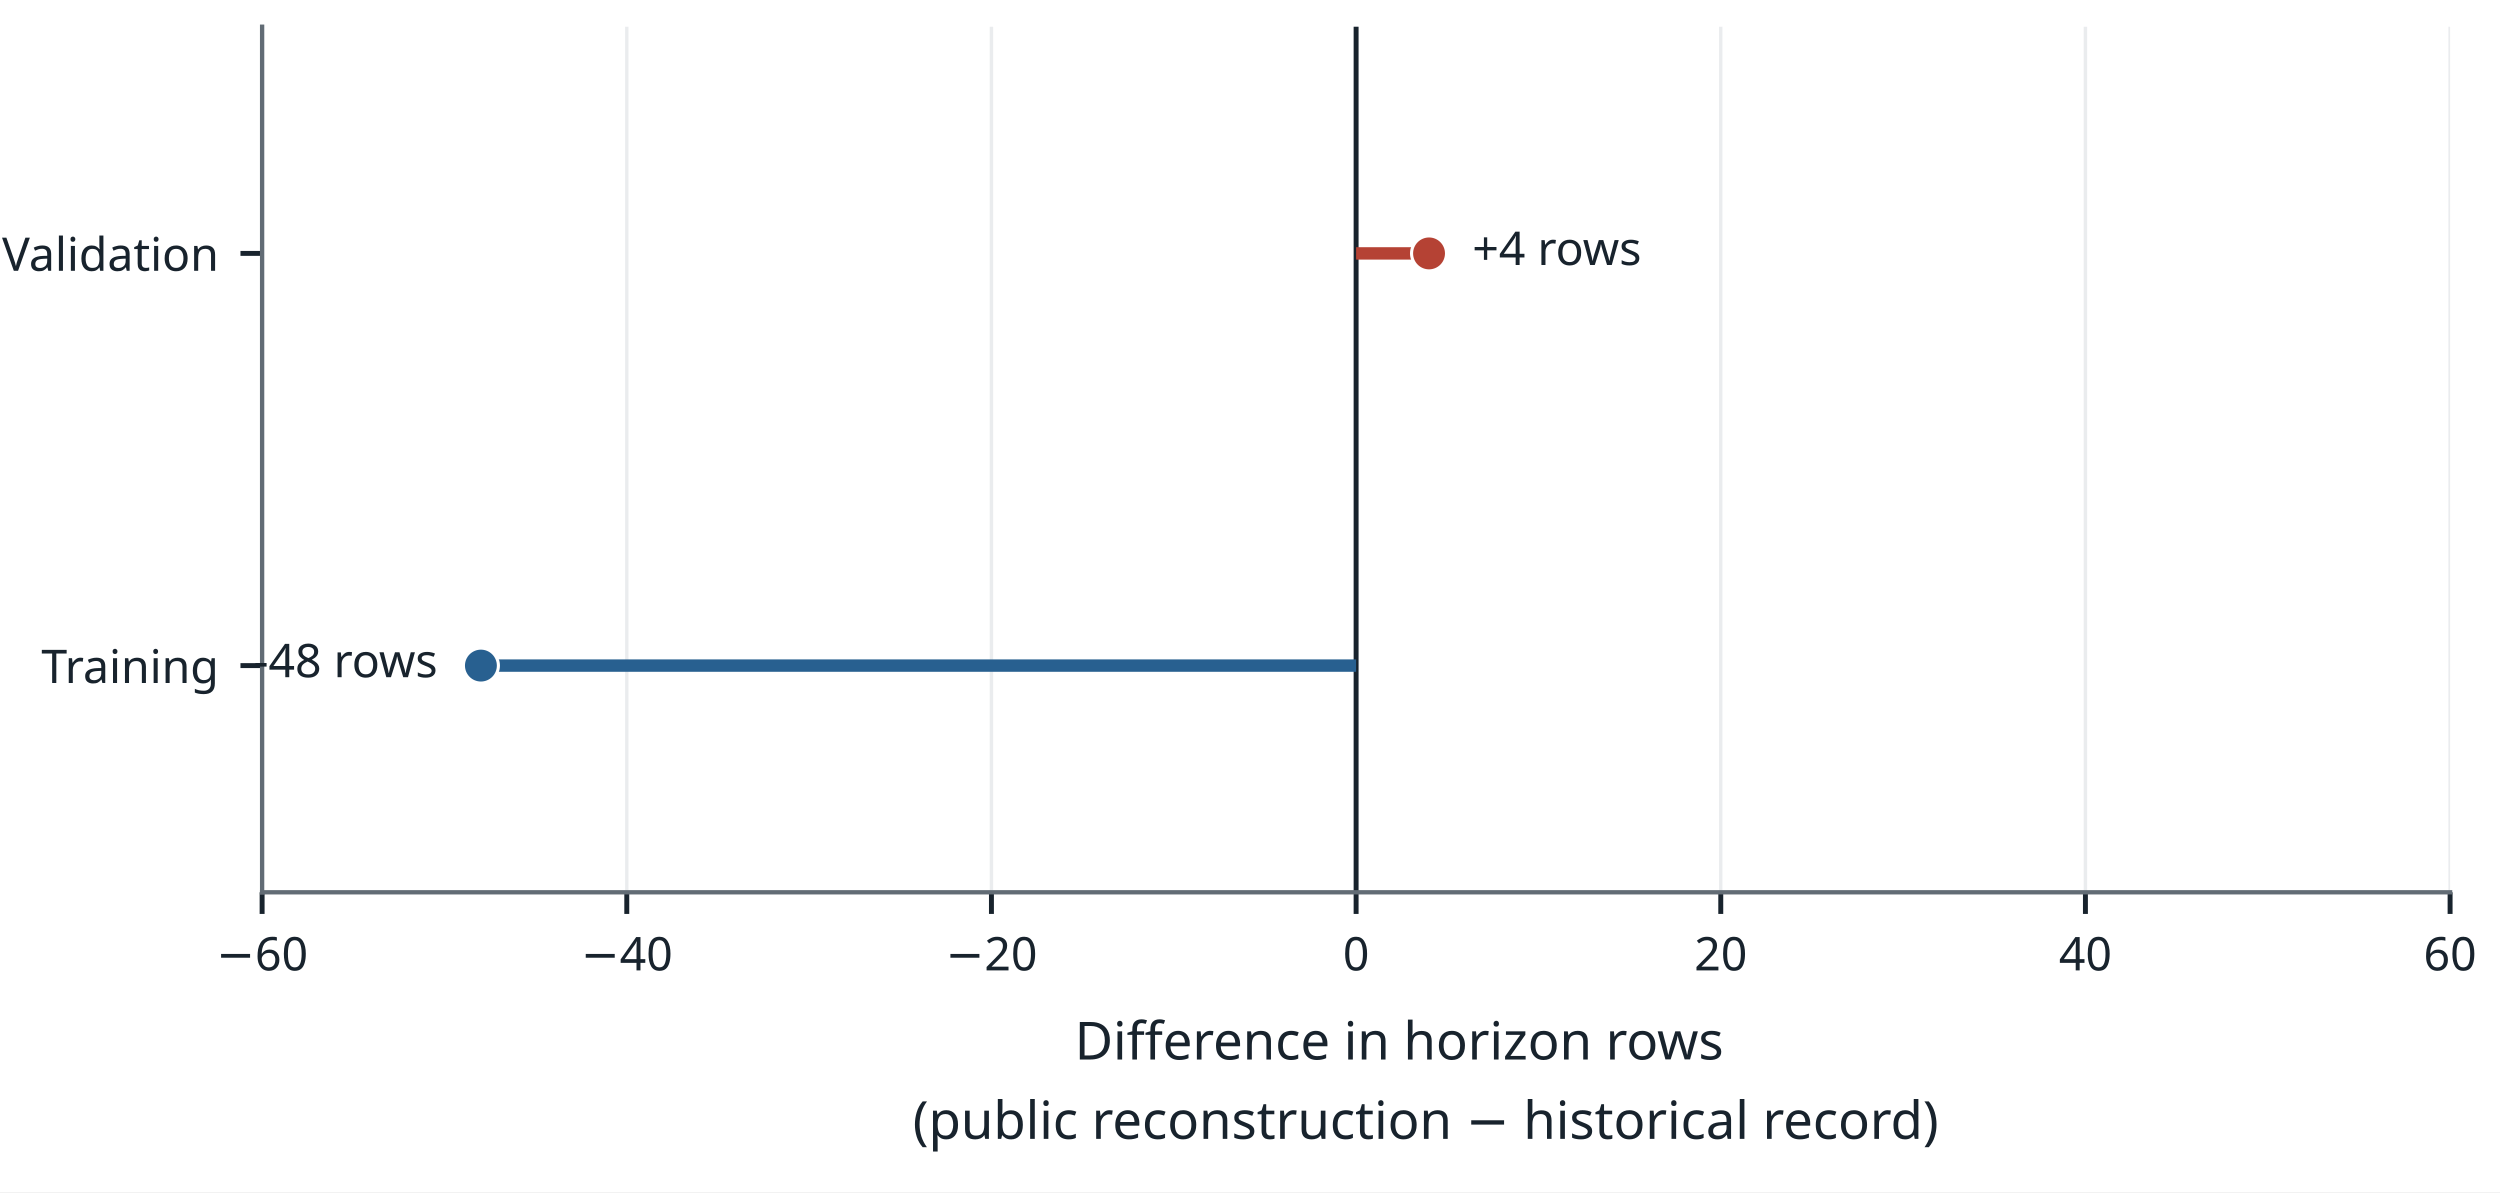
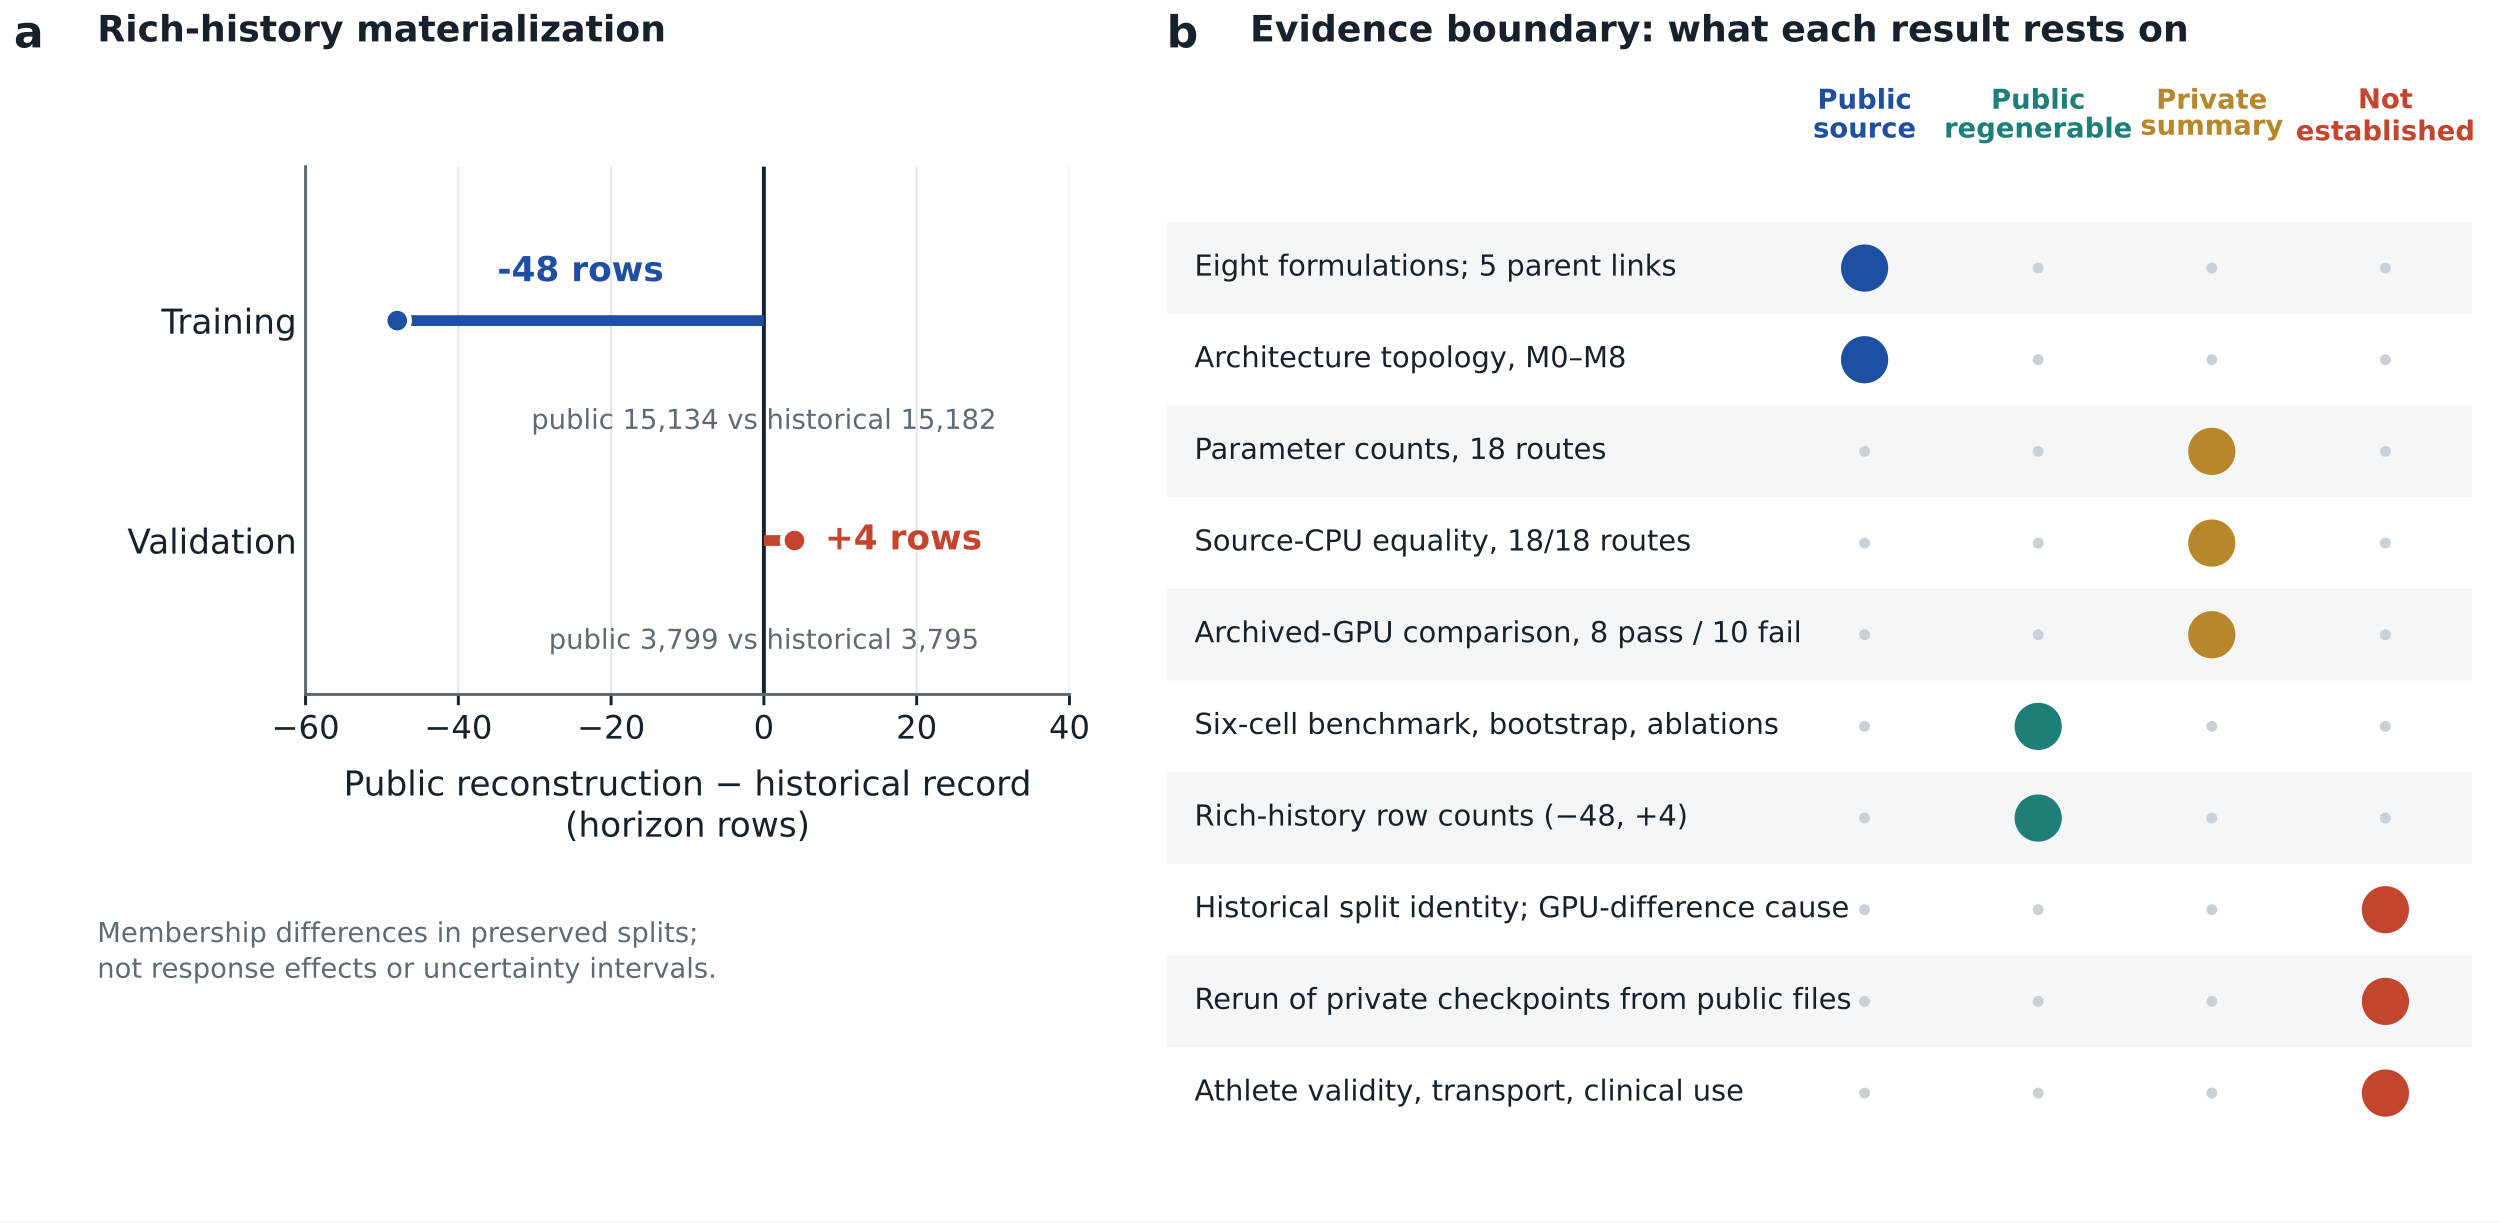
- <svg xmlns="http://www.w3.org/2000/svg" xmlns:xlink="http://www.w3.org/1999/xlink" width="404.263pt" height="192.778pt" viewBox="0 0 404.263 192.778" version="1.1">
+ <svg xmlns="http://www.w3.org/2000/svg" xmlns:xlink="http://www.w3.org/1999/xlink" width="510.236pt" height="249.449pt" viewBox="0 0 510.236 249.449" version="1.1">
  <defs>
    <style type="text/css">*{stroke-linejoin: round; stroke-linecap: butt}</style>
  </defs>
  <g id="figure_1">
    <g id="patch_1">
-       <path d="M 0 192.778 L 404.263 192.778 L 404.263 0 L 0 0 z " style="fill: #ffffff" />
+       <path d="M 0 249.449 L 510.236 249.449 L 510.236 0 L 0 0 z " style="fill: #ffffff" />
    </g>
    <g id="axes_1">
      <g id="patch_2">
-         <path d="M 42.385 144.288 L 396.193 144.288 L 396.193 4.32 L 42.385 4.32 z " style="fill: #ffffff" />
+         <path d="M 238.11 64.063 L 504.567 64.063 L 504.567 45.354 L 238.11 45.354 z " clip-path="url(#p43a88bca27)" style="fill: #f4f6f8" />
+       </g>
+       <g id="patch_3">
+         <path d="M 238.11 101.48 L 504.567 101.48 L 504.567 82.772 L 238.11 82.772 z " clip-path="url(#p43a88bca27)" style="fill: #f4f6f8" />
+       </g>
+       <g id="patch_4">
+         <path d="M 238.11 138.898 L 504.567 138.898 L 504.567 120.189 L 238.11 120.189 z " clip-path="url(#p43a88bca27)" style="fill: #f4f6f8" />
+       </g>
+       <g id="patch_5">
+         <path d="M 238.11 176.315 L 504.567 176.315 L 504.567 157.606 L 238.11 157.606 z " clip-path="url(#p43a88bca27)" style="fill: #f4f6f8" />
+       </g>
+       <g id="patch_6">
+         <path d="M 238.11 213.732 L 504.567 213.732 L 504.567 195.024 L 238.11 195.024 z " clip-path="url(#p43a88bca27)" style="fill: #f4f6f8" />
+       </g>
+       <g id="patch_7">
+         <path d="M 380.551 59.528 C 381.829 59.528 383.055 59.02 383.959 58.116 C 384.862 57.212 385.37 55.987 385.37 54.709 C 385.37 53.431 384.862 52.205 383.959 51.301 C 383.055 50.398 381.829 49.89 380.551 49.89 C 379.273 49.89 378.047 50.398 377.144 51.301 C 376.24 52.205 375.732 53.431 375.732 54.709 C 375.732 55.987 376.24 57.212 377.144 58.116 C 378.047 59.02 379.273 59.528 380.551 59.528 z " clip-path="url(#p43a88bca27)" style="fill: #1f4fa3" />
+       </g>
+       <g id="patch_8">
+         <path d="M 380.551 78.236 C 381.829 78.236 383.055 77.728 383.959 76.825 C 384.862 75.921 385.37 74.695 385.37 73.417 C 385.37 72.139 384.862 70.914 383.959 70.01 C 383.055 69.106 381.829 68.598 380.551 68.598 C 379.273 68.598 378.047 69.106 377.144 70.01 C 376.24 70.914 375.732 72.139 375.732 73.417 C 375.732 74.695 376.24 75.921 377.144 76.825 C 378.047 77.728 379.273 78.236 380.551 78.236 z " clip-path="url(#p43a88bca27)" style="fill: #1f4fa3" />
+       </g>
+       <g id="patch_9">
+         <path d="M 451.417 96.945 C 452.695 96.945 453.921 96.437 454.825 95.533 C 455.728 94.63 456.236 93.404 456.236 92.126 C 456.236 90.848 455.728 89.622 454.825 88.719 C 453.921 87.815 452.695 87.307 451.417 87.307 C 450.139 87.307 448.914 87.815 448.01 88.719 C 447.106 89.622 446.598 90.848 446.598 92.126 C 446.598 93.404 447.106 94.63 448.01 95.533 C 448.914 96.437 450.139 96.945 451.417 96.945 z " clip-path="url(#p43a88bca27)" style="fill: #b8862b" />
+       </g>
+       <g id="patch_10">
+         <path d="M 451.417 115.654 C 452.695 115.654 453.921 115.146 454.825 114.242 C 455.728 113.338 456.236 112.113 456.236 110.835 C 456.236 109.557 455.728 108.331 454.825 107.427 C 453.921 106.523 452.695 106.016 451.417 106.016 C 450.139 106.016 448.914 106.523 448.01 107.427 C 447.106 108.331 446.598 109.557 446.598 110.835 C 446.598 112.113 447.106 113.338 448.01 114.242 C 448.914 115.146 450.139 115.654 451.417 115.654 z " clip-path="url(#p43a88bca27)" style="fill: #b8862b" />
+       </g>
+       <g id="patch_11">
+         <path d="M 451.417 134.362 C 452.695 134.362 453.921 133.854 454.825 132.951 C 455.728 132.047 456.236 130.821 456.236 129.543 C 456.236 128.265 455.728 127.04 454.825 126.136 C 453.921 125.232 452.695 124.724 451.417 124.724 C 450.139 124.724 448.914 125.232 448.01 126.136 C 447.106 127.04 446.598 128.265 446.598 129.543 C 446.598 130.821 447.106 132.047 448.01 132.951 C 448.914 133.854 450.139 134.362 451.417 134.362 z " clip-path="url(#p43a88bca27)" style="fill: #b8862b" />
+       </g>
+       <g id="patch_12">
+         <path d="M 415.984 153.071 C 417.262 153.071 418.488 152.563 419.392 151.659 C 420.295 150.756 420.803 149.53 420.803 148.252 C 420.803 146.974 420.295 145.748 419.392 144.844 C 418.488 143.941 417.262 143.433 415.984 143.433 C 414.706 143.433 413.48 143.941 412.577 144.844 C 411.673 145.748 411.165 146.974 411.165 148.252 C 411.165 149.53 411.673 150.756 412.577 151.659 C 413.48 152.563 414.706 153.071 415.984 153.071 z " clip-path="url(#p43a88bca27)" style="fill: #1d7f78" />
+       </g>
+       <g id="patch_13">
+         <path d="M 415.984 171.78 C 417.262 171.78 418.488 171.272 419.392 170.368 C 420.295 169.464 420.803 168.239 420.803 166.961 C 420.803 165.683 420.295 164.457 419.392 163.553 C 418.488 162.649 417.262 162.142 415.984 162.142 C 414.706 162.142 413.48 162.649 412.577 163.553 C 411.673 164.457 411.165 165.683 411.165 166.961 C 411.165 168.239 411.673 169.464 412.577 170.368 C 413.48 171.272 414.706 171.78 415.984 171.78 z " clip-path="url(#p43a88bca27)" style="fill: #1d7f78" />
+       </g>
+       <g id="patch_14">
+         <path d="M 486.85 190.488 C 488.128 190.488 489.354 189.98 490.258 189.077 C 491.162 188.173 491.669 186.947 491.669 185.669 C 491.669 184.391 491.162 183.165 490.258 182.262 C 489.354 181.358 488.128 180.85 486.85 180.85 C 485.572 180.85 484.347 181.358 483.443 182.262 C 482.539 183.165 482.031 184.391 482.031 185.669 C 482.031 186.947 482.539 188.173 483.443 189.077 C 484.347 189.98 485.572 190.488 486.85 190.488 z " clip-path="url(#p43a88bca27)" style="fill: #c4452e" />
+       </g>
+       <g id="patch_15">
+         <path d="M 486.85 209.197 C 488.128 209.197 489.354 208.689 490.258 207.785 C 491.162 206.882 491.669 205.656 491.669 204.378 C 491.669 203.1 491.162 201.874 490.258 200.97 C 489.354 200.067 488.128 199.559 486.85 199.559 C 485.572 199.559 484.347 200.067 483.443 200.97 C 482.539 201.874 482.031 203.1 482.031 204.378 C 482.031 205.656 482.539 206.882 483.443 207.785 C 484.347 208.689 485.572 209.197 486.85 209.197 z " clip-path="url(#p43a88bca27)" style="fill: #c4452e" />
+       </g>
+       <g id="patch_16">
+         <path d="M 486.85 227.906 C 488.128 227.906 489.354 227.398 490.258 226.494 C 491.162 225.59 491.669 224.365 491.669 223.087 C 491.669 221.809 491.162 220.583 490.258 219.679 C 489.354 218.775 488.128 218.268 486.85 218.268 C 485.572 218.268 484.347 218.775 483.443 219.679 C 482.539 220.583 482.031 221.809 482.031 223.087 C 482.031 224.365 482.539 225.59 483.443 226.494 C 484.347 227.398 485.572 227.906 486.85 227.906 z " clip-path="url(#p43a88bca27)" style="fill: #c4452e" />
+       </g>
+       <g id="line2d_1">
+         <path d="M 415.984 54.709 " clip-path="url(#p43a88bca27)" style="fill: none; stroke: #c9d0d6; stroke-linecap: square" />
+         <defs>
+           <path id="ma80074efd7" d="M 0 0.625 C 0.166 0.625 0.325 0.559 0.442 0.442 C 0.559 0.325 0.625 0.166 0.625 0 C 0.625 -0.166 0.559 -0.325 0.442 -0.442 C 0.325 -0.559 0.166 -0.625 0 -0.625 C -0.166 -0.625 -0.325 -0.559 -0.442 -0.442 C -0.559 -0.325 -0.625 -0.166 -0.625 0 C -0.625 0.166 -0.559 0.325 -0.442 0.442 C -0.325 0.559 -0.166 0.625 0 0.625 z " style="stroke: #c9d0d6" />
+         </defs>
+         <g clip-path="url(#p43a88bca27)">
+           <use xlink:href="#ma80074efd7" x="415.984" y="54.709" style="fill: #c9d0d6; stroke: #c9d0d6" />
+         </g>
+       </g>
+       <g id="line2d_2">
+         <path d="M 451.417 54.709 " clip-path="url(#p43a88bca27)" style="fill: none; stroke: #c9d0d6; stroke-linecap: square" />
+         <g clip-path="url(#p43a88bca27)">
+           <use xlink:href="#ma80074efd7" x="451.417" y="54.709" style="fill: #c9d0d6; stroke: #c9d0d6" />
+         </g>
+       </g>
+       <g id="line2d_3">
+         <path d="M 486.85 54.709 " clip-path="url(#p43a88bca27)" style="fill: none; stroke: #c9d0d6; stroke-linecap: square" />
+         <g clip-path="url(#p43a88bca27)">
+           <use xlink:href="#ma80074efd7" x="486.85" y="54.709" style="fill: #c9d0d6; stroke: #c9d0d6" />
+         </g>
+       </g>
+       <g id="line2d_4">
+         <path d="M 415.984 73.417 " clip-path="url(#p43a88bca27)" style="fill: none; stroke: #c9d0d6; stroke-linecap: square" />
+         <g clip-path="url(#p43a88bca27)">
+           <use xlink:href="#ma80074efd7" x="415.984" y="73.417" style="fill: #c9d0d6; stroke: #c9d0d6" />
+         </g>
+       </g>
+       <g id="line2d_5">
+         <path d="M 451.417 73.417 " clip-path="url(#p43a88bca27)" style="fill: none; stroke: #c9d0d6; stroke-linecap: square" />
+         <g clip-path="url(#p43a88bca27)">
+           <use xlink:href="#ma80074efd7" x="451.417" y="73.417" style="fill: #c9d0d6; stroke: #c9d0d6" />
+         </g>
+       </g>
+       <g id="line2d_6">
+         <path d="M 486.85 73.417 " clip-path="url(#p43a88bca27)" style="fill: none; stroke: #c9d0d6; stroke-linecap: square" />
+         <g clip-path="url(#p43a88bca27)">
+           <use xlink:href="#ma80074efd7" x="486.85" y="73.417" style="fill: #c9d0d6; stroke: #c9d0d6" />
+         </g>
+       </g>
+       <g id="line2d_7">
+         <path d="M 380.551 92.126 " clip-path="url(#p43a88bca27)" style="fill: none; stroke: #c9d0d6; stroke-linecap: square" />
+         <g clip-path="url(#p43a88bca27)">
+           <use xlink:href="#ma80074efd7" x="380.551" y="92.126" style="fill: #c9d0d6; stroke: #c9d0d6" />
+         </g>
+       </g>
+       <g id="line2d_8">
+         <path d="M 415.984 92.126 " clip-path="url(#p43a88bca27)" style="fill: none; stroke: #c9d0d6; stroke-linecap: square" />
+         <g clip-path="url(#p43a88bca27)">
+           <use xlink:href="#ma80074efd7" x="415.984" y="92.126" style="fill: #c9d0d6; stroke: #c9d0d6" />
+         </g>
+       </g>
+       <g id="line2d_9">
+         <path d="M 486.85 92.126 " clip-path="url(#p43a88bca27)" style="fill: none; stroke: #c9d0d6; stroke-linecap: square" />
+         <g clip-path="url(#p43a88bca27)">
+           <use xlink:href="#ma80074efd7" x="486.85" y="92.126" style="fill: #c9d0d6; stroke: #c9d0d6" />
+         </g>
+       </g>
+       <g id="line2d_10">
+         <path d="M 380.551 110.835 " clip-path="url(#p43a88bca27)" style="fill: none; stroke: #c9d0d6; stroke-linecap: square" />
+         <g clip-path="url(#p43a88bca27)">
+           <use xlink:href="#ma80074efd7" x="380.551" y="110.835" style="fill: #c9d0d6; stroke: #c9d0d6" />
+         </g>
+       </g>
+       <g id="line2d_11">
+         <path d="M 415.984 110.835 " clip-path="url(#p43a88bca27)" style="fill: none; stroke: #c9d0d6; stroke-linecap: square" />
+         <g clip-path="url(#p43a88bca27)">
+           <use xlink:href="#ma80074efd7" x="415.984" y="110.835" style="fill: #c9d0d6; stroke: #c9d0d6" />
+         </g>
+       </g>
+       <g id="line2d_12">
+         <path d="M 486.85 110.835 " clip-path="url(#p43a88bca27)" style="fill: none; stroke: #c9d0d6; stroke-linecap: square" />
+         <g clip-path="url(#p43a88bca27)">
+           <use xlink:href="#ma80074efd7" x="486.85" y="110.835" style="fill: #c9d0d6; stroke: #c9d0d6" />
+         </g>
+       </g>
+       <g id="line2d_13">
+         <path d="M 380.551 129.543 " clip-path="url(#p43a88bca27)" style="fill: none; stroke: #c9d0d6; stroke-linecap: square" />
+         <g clip-path="url(#p43a88bca27)">
+           <use xlink:href="#ma80074efd7" x="380.551" y="129.543" style="fill: #c9d0d6; stroke: #c9d0d6" />
+         </g>
+       </g>
+       <g id="line2d_14">
+         <path d="M 415.984 129.543 " clip-path="url(#p43a88bca27)" style="fill: none; stroke: #c9d0d6; stroke-linecap: square" />
+         <g clip-path="url(#p43a88bca27)">
+           <use xlink:href="#ma80074efd7" x="415.984" y="129.543" style="fill: #c9d0d6; stroke: #c9d0d6" />
+         </g>
+       </g>
+       <g id="line2d_15">
+         <path d="M 486.85 129.543 " clip-path="url(#p43a88bca27)" style="fill: none; stroke: #c9d0d6; stroke-linecap: square" />
+         <g clip-path="url(#p43a88bca27)">
+           <use xlink:href="#ma80074efd7" x="486.85" y="129.543" style="fill: #c9d0d6; stroke: #c9d0d6" />
+         </g>
+       </g>
+       <g id="line2d_16">
+         <path d="M 380.551 148.252 " clip-path="url(#p43a88bca27)" style="fill: none; stroke: #c9d0d6; stroke-linecap: square" />
+         <g clip-path="url(#p43a88bca27)">
+           <use xlink:href="#ma80074efd7" x="380.551" y="148.252" style="fill: #c9d0d6; stroke: #c9d0d6" />
+         </g>
+       </g>
+       <g id="line2d_17">
+         <path d="M 451.417 148.252 " clip-path="url(#p43a88bca27)" style="fill: none; stroke: #c9d0d6; stroke-linecap: square" />
+         <g clip-path="url(#p43a88bca27)">
+           <use xlink:href="#ma80074efd7" x="451.417" y="148.252" style="fill: #c9d0d6; stroke: #c9d0d6" />
+         </g>
+       </g>
+       <g id="line2d_18">
+         <path d="M 486.85 148.252 " clip-path="url(#p43a88bca27)" style="fill: none; stroke: #c9d0d6; stroke-linecap: square" />
+         <g clip-path="url(#p43a88bca27)">
+           <use xlink:href="#ma80074efd7" x="486.85" y="148.252" style="fill: #c9d0d6; stroke: #c9d0d6" />
+         </g>
+       </g>
+       <g id="line2d_19">
+         <path d="M 380.551 166.961 " clip-path="url(#p43a88bca27)" style="fill: none; stroke: #c9d0d6; stroke-linecap: square" />
+         <g clip-path="url(#p43a88bca27)">
+           <use xlink:href="#ma80074efd7" x="380.551" y="166.961" style="fill: #c9d0d6; stroke: #c9d0d6" />
+         </g>
+       </g>
+       <g id="line2d_20">
+         <path d="M 451.417 166.961 " clip-path="url(#p43a88bca27)" style="fill: none; stroke: #c9d0d6; stroke-linecap: square" />
+         <g clip-path="url(#p43a88bca27)">
+           <use xlink:href="#ma80074efd7" x="451.417" y="166.961" style="fill: #c9d0d6; stroke: #c9d0d6" />
+         </g>
+       </g>
+       <g id="line2d_21">
+         <path d="M 486.85 166.961 " clip-path="url(#p43a88bca27)" style="fill: none; stroke: #c9d0d6; stroke-linecap: square" />
+         <g clip-path="url(#p43a88bca27)">
+           <use xlink:href="#ma80074efd7" x="486.85" y="166.961" style="fill: #c9d0d6; stroke: #c9d0d6" />
+         </g>
+       </g>
+       <g id="line2d_22">
+         <path d="M 380.551 185.669 " clip-path="url(#p43a88bca27)" style="fill: none; stroke: #c9d0d6; stroke-linecap: square" />
+         <g clip-path="url(#p43a88bca27)">
+           <use xlink:href="#ma80074efd7" x="380.551" y="185.669" style="fill: #c9d0d6; stroke: #c9d0d6" />
+         </g>
+       </g>
+       <g id="line2d_23">
+         <path d="M 415.984 185.669 " clip-path="url(#p43a88bca27)" style="fill: none; stroke: #c9d0d6; stroke-linecap: square" />
+         <g clip-path="url(#p43a88bca27)">
+           <use xlink:href="#ma80074efd7" x="415.984" y="185.669" style="fill: #c9d0d6; stroke: #c9d0d6" />
+         </g>
+       </g>
+       <g id="line2d_24">
+         <path d="M 451.417 185.669 " clip-path="url(#p43a88bca27)" style="fill: none; stroke: #c9d0d6; stroke-linecap: square" />
+         <g clip-path="url(#p43a88bca27)">
+           <use xlink:href="#ma80074efd7" x="451.417" y="185.669" style="fill: #c9d0d6; stroke: #c9d0d6" />
+         </g>
+       </g>
+       <g id="line2d_25">
+         <path d="M 380.551 204.378 " clip-path="url(#p43a88bca27)" style="fill: none; stroke: #c9d0d6; stroke-linecap: square" />
+         <g clip-path="url(#p43a88bca27)">
+           <use xlink:href="#ma80074efd7" x="380.551" y="204.378" style="fill: #c9d0d6; stroke: #c9d0d6" />
+         </g>
+       </g>
+       <g id="line2d_26">
+         <path d="M 415.984 204.378 " clip-path="url(#p43a88bca27)" style="fill: none; stroke: #c9d0d6; stroke-linecap: square" />
+         <g clip-path="url(#p43a88bca27)">
+           <use xlink:href="#ma80074efd7" x="415.984" y="204.378" style="fill: #c9d0d6; stroke: #c9d0d6" />
+         </g>
+       </g>
+       <g id="line2d_27">
+         <path d="M 451.417 204.378 " clip-path="url(#p43a88bca27)" style="fill: none; stroke: #c9d0d6; stroke-linecap: square" />
+         <g clip-path="url(#p43a88bca27)">
+           <use xlink:href="#ma80074efd7" x="451.417" y="204.378" style="fill: #c9d0d6; stroke: #c9d0d6" />
+         </g>
+       </g>
+       <g id="line2d_28">
+         <path d="M 380.551 223.087 " clip-path="url(#p43a88bca27)" style="fill: none; stroke: #c9d0d6; stroke-linecap: square" />
+         <g clip-path="url(#p43a88bca27)">
+           <use xlink:href="#ma80074efd7" x="380.551" y="223.087" style="fill: #c9d0d6; stroke: #c9d0d6" />
+         </g>
+       </g>
+       <g id="line2d_29">
+         <path d="M 415.984 223.087 " clip-path="url(#p43a88bca27)" style="fill: none; stroke: #c9d0d6; stroke-linecap: square" />
+         <g clip-path="url(#p43a88bca27)">
+           <use xlink:href="#ma80074efd7" x="415.984" y="223.087" style="fill: #c9d0d6; stroke: #c9d0d6" />
+         </g>
+       </g>
+       <g id="line2d_30">
+         <path d="M 451.417 223.087 " clip-path="url(#p43a88bca27)" style="fill: none; stroke: #c9d0d6; stroke-linecap: square" />
+         <g clip-path="url(#p43a88bca27)">
+           <use xlink:href="#ma80074efd7" x="451.417" y="223.087" style="fill: #c9d0d6; stroke: #c9d0d6" />
+         </g>
+       </g>
+       <g id="text_1">
+         <text style="font-weight: 700; font-size: 7.4px; font-family: 'DejaVu Sans'; text-anchor: start; fill: #17212b" x="19.843" y="8.457" transform="rotate(-0 19.84252 8.457489)">Rich-history materialization</text>
+       </g>
+       <g id="text_2">
+         <text style="font-size: 5.6px; font-family: 'DejaVu Sans'; fill: #5f6a74" transform="translate(19.84252 192.2719)">Membership differences in preserved splits;</text>
+         <text style="font-size: 5.6px; font-family: 'DejaVu Sans'; fill: #5f6a74" transform="translate(19.84252 199.5519)">not response effects or uncertainty intervals.</text>
+       </g>
+       <g id="text_3">
+         <text style="font-weight: 700; font-size: 7.4px; font-family: 'DejaVu Sans'; text-anchor: start; fill: #17212b" x="255.118" y="8.457" transform="rotate(-0 255.1181 8.457489)">Evidence boundary: what each result rests on</text>
+       </g>
+       <g id="text_4">
+         <text style="font-weight: 700; font-size: 5.6px; font-family: 'DejaVu Sans'; fill: #1f4fa3" transform="translate(370.9218 22.19153)">Public</text>
+         <text style="font-weight: 700; font-size: 5.6px; font-family: 'DejaVu Sans'; fill: #1f4fa3" transform="translate(370.028 28.07197)">source</text>
+       </g>
+       <g id="text_5">
+         <text style="font-weight: 700; font-size: 5.6px; font-family: 'DejaVu Sans'; fill: #1d7f78" transform="translate(406.3549 22.19153)">Public</text>
+         <text style="font-weight: 700; font-size: 5.6px; font-family: 'DejaVu Sans'; fill: #1d7f78" transform="translate(396.7749 28.06715)">regenerable</text>
+       </g>
+       <g id="text_6">
+         <text style="font-weight: 700; font-size: 5.6px; font-family: 'DejaVu Sans'; fill: #b8862b" transform="translate(440.0721 22.19153)">Private</text>
+         <text style="font-weight: 700; font-size: 5.6px; font-family: 'DejaVu Sans'; fill: #b8862b" transform="translate(436.8267 27.50759)">summary</text>
+       </g>
+       <g id="text_7">
+         <text style="font-weight: 700; font-size: 5.6px; font-family: 'DejaVu Sans'; fill: #c4452e" transform="translate(481.2451 22.10534)">Not</text>
+         <text style="font-weight: 700; font-size: 5.6px; font-family: 'DejaVu Sans'; fill: #c4452e" transform="translate(468.5699 28.63153)">established</text>
+       </g>
+       <g id="text_8">
+         <text style="font-size: 5.9px; font-family: 'DejaVu Sans'; text-anchor: start; fill: #17212b" x="243.78" y="56.242" transform="rotate(-0 243.7795 56.24151)">Eight formulations; 5 parent links</text>
+       </g>
+       <g id="text_9">
+         <text style="font-size: 5.9px; font-family: 'DejaVu Sans'; text-anchor: start; fill: #17212b" x="243.78" y="74.95" transform="rotate(-0 243.7795 74.95017)">Architecture topology, M0–M8</text>
+       </g>
+       <g id="text_10">
+         <text style="font-size: 5.9px; font-family: 'DejaVu Sans'; text-anchor: start; fill: #17212b" x="243.78" y="93.659" transform="rotate(-0 243.7795 93.6586)">Parameter counts, 18 routes</text>
+       </g>
+       <g id="text_11">
+         <text style="font-size: 5.9px; font-family: 'DejaVu Sans'; text-anchor: start; fill: #17212b" x="243.78" y="112.367" transform="rotate(-0 243.7795 112.3675)">Source-CPU equality, 18/18 routes</text>
+       </g>
+       <g id="text_12">
+         <text style="font-size: 5.9px; font-family: 'DejaVu Sans'; text-anchor: start; fill: #17212b" x="243.78" y="131.076" transform="rotate(-0 243.7795 131.0762)">Archived-GPU comparison, 8 pass / 10 fail</text>
+       </g>
+       <g id="text_13">
+         <text style="font-size: 5.9px; font-family: 'DejaVu Sans'; text-anchor: start; fill: #17212b" x="243.78" y="149.785" transform="rotate(-0 243.7795 149.7848)">Six-cell benchmark, bootstrap, ablations</text>
+       </g>
+       <g id="text_14">
+         <text style="font-size: 5.9px; font-family: 'DejaVu Sans'; text-anchor: start; fill: #17212b" x="243.78" y="168.493" transform="rotate(-0 243.7795 168.4935)">Rich-history row counts (−48, +4)</text>
+       </g>
+       <g id="text_15">
+         <text style="font-size: 5.9px; font-family: 'DejaVu Sans'; text-anchor: start; fill: #17212b" x="243.78" y="187.202" transform="rotate(-0 243.7795 187.2021)">Historical split identity; GPU-difference cause</text>
+       </g>
+       <g id="text_16">
+         <text style="font-size: 5.9px; font-family: 'DejaVu Sans'; text-anchor: start; fill: #17212b" x="243.78" y="205.911" transform="rotate(-0 243.7795 205.9108)">Rerun of private checkpoints from public files</text>
+       </g>
+       <g id="text_17">
+         <text style="font-size: 5.9px; font-family: 'DejaVu Sans'; text-anchor: start; fill: #17212b" x="243.78" y="224.619" transform="rotate(-0 243.7795 224.6195)">Athlete validity, transport, clinical use</text>
+       </g>
+     </g>
+     <g id="axes_2">
+       <g id="patch_17">
+         <path d="M 62.362 141.732 L 218.268 141.732 L 218.268 34.016 L 62.362 34.016 z " style="fill: #ffffff" />
      </g>
      <g id="matplotlib.axis_1">
        <g id="xtick_1">
-           <g id="line2d_1">
-             <path d="M 42.385 144.288 L 42.385 4.32 " clip-path="url(#pd87bf12c59)" style="fill: none; stroke: #aab2b9; stroke-opacity: 0.24; stroke-width: 0.55; stroke-linecap: square" />
-           </g>
-           <g id="line2d_2">
+           <g id="line2d_31">
+             <path d="M 62.362 141.732 L 62.362 34.016 " clip-path="url(#p9facb67387)" style="fill: none; stroke: #e6eaed; stroke-width: 0.5; stroke-linecap: square" />
+           </g>
+           <g id="line2d_32">
            <defs>
-               <path id="mf14a605df1" d="M 0 0 L 0 3.5 " style="stroke: #18232d; stroke-width: 0.8" />
+               <path id="m0eb3d0f624" d="M 0 0 L 0 2.2 " style="stroke: #17212b; stroke-width: 0.6" />
            </defs>
            <g>
-               <use xlink:href="#mf14a605df1" x="42.385" y="144.288" style="fill: #18232d; stroke: #18232d; stroke-width: 0.8" />
-             </g>
-           </g>
-           <g id="text_1">
-             <text style="font-size: 7.5px; font-family: 'STIXGeneral'; text-anchor: middle; fill: #18232d" x="42.385" y="156.913" transform="rotate(-0 42.38523 156.913)">−60</text>
+               <use xlink:href="#m0eb3d0f624" x="62.362" y="141.732" style="fill: #17212b; stroke: #17212b; stroke-width: 0.6" />
+             </g>
+           </g>
+           <g id="text_18">
+             <text style="font-size: 6.6px; font-family: 'DejaVu Sans'; text-anchor: middle; fill: #17212b" x="62.362" y="150.747" transform="rotate(-0 62.36221 150.7467)">−60</text>
          </g>
        </g>
        <g id="xtick_2">
-           <g id="line2d_3">
-             <path d="M 101.353 144.288 L 101.353 4.32 " clip-path="url(#pd87bf12c59)" style="fill: none; stroke: #aab2b9; stroke-opacity: 0.24; stroke-width: 0.55; stroke-linecap: square" />
-           </g>
-           <g id="line2d_4">
-             <g>
-               <use xlink:href="#mf14a605df1" x="101.353" y="144.288" style="fill: #18232d; stroke: #18232d; stroke-width: 0.8" />
-             </g>
-           </g>
-           <g id="text_2">
-             <text style="font-size: 7.5px; font-family: 'STIXGeneral'; text-anchor: middle; fill: #18232d" x="101.353" y="156.913" transform="rotate(-0 101.3532 156.913)">−40</text>
+           <g id="line2d_33">
+             <path d="M 93.543 141.732 L 93.543 34.016 " clip-path="url(#p9facb67387)" style="fill: none; stroke: #e6eaed; stroke-width: 0.5; stroke-linecap: square" />
+           </g>
+           <g id="line2d_34">
+             <g>
+               <use xlink:href="#m0eb3d0f624" x="93.543" y="141.732" style="fill: #17212b; stroke: #17212b; stroke-width: 0.6" />
+             </g>
+           </g>
+           <g id="text_19">
+             <text style="font-size: 6.6px; font-family: 'DejaVu Sans'; text-anchor: middle; fill: #17212b" x="93.543" y="150.747" transform="rotate(-0 93.54331 150.7467)">−40</text>
          </g>
        </g>
        <g id="xtick_3">
-           <g id="line2d_5">
-             <path d="M 160.321 144.288 L 160.321 4.32 " clip-path="url(#pd87bf12c59)" style="fill: none; stroke: #aab2b9; stroke-opacity: 0.24; stroke-width: 0.55; stroke-linecap: square" />
-           </g>
-           <g id="line2d_6">
-             <g>
-               <use xlink:href="#mf14a605df1" x="160.321" y="144.288" style="fill: #18232d; stroke: #18232d; stroke-width: 0.8" />
-             </g>
-           </g>
-           <g id="text_3">
-             <text style="font-size: 7.5px; font-family: 'STIXGeneral'; text-anchor: middle; fill: #18232d" x="160.321" y="156.913" transform="rotate(-0 160.3212 156.913)">−20</text>
+           <g id="line2d_35">
+             <path d="M 124.724 141.732 L 124.724 34.016 " clip-path="url(#p9facb67387)" style="fill: none; stroke: #e6eaed; stroke-width: 0.5; stroke-linecap: square" />
+           </g>
+           <g id="line2d_36">
+             <g>
+               <use xlink:href="#m0eb3d0f624" x="124.724" y="141.732" style="fill: #17212b; stroke: #17212b; stroke-width: 0.6" />
+             </g>
+           </g>
+           <g id="text_20">
+             <text style="font-size: 6.6px; font-family: 'DejaVu Sans'; text-anchor: middle; fill: #17212b" x="124.724" y="150.747" transform="rotate(-0 124.7244 150.7467)">−20</text>
          </g>
        </g>
        <g id="xtick_4">
-           <g id="line2d_7">
-             <path d="M 219.289 144.288 L 219.289 4.32 " clip-path="url(#pd87bf12c59)" style="fill: none; stroke: #aab2b9; stroke-opacity: 0.24; stroke-width: 0.55; stroke-linecap: square" />
-           </g>
-           <g id="line2d_8">
-             <g>
-               <use xlink:href="#mf14a605df1" x="219.289" y="144.288" style="fill: #18232d; stroke: #18232d; stroke-width: 0.8" />
-             </g>
-           </g>
-           <g id="text_4">
-             <text style="font-size: 7.5px; font-family: 'STIXGeneral'; text-anchor: middle; fill: #18232d" x="219.289" y="156.913" transform="rotate(-0 219.2892 156.913)">0</text>
+           <g id="line2d_37">
+             <path d="M 155.906 141.732 L 155.906 34.016 " clip-path="url(#p9facb67387)" style="fill: none; stroke: #e6eaed; stroke-width: 0.5; stroke-linecap: square" />
+           </g>
+           <g id="line2d_38">
+             <g>
+               <use xlink:href="#m0eb3d0f624" x="155.906" y="141.732" style="fill: #17212b; stroke: #17212b; stroke-width: 0.6" />
+             </g>
+           </g>
+           <g id="text_21">
+             <text style="font-size: 6.6px; font-family: 'DejaVu Sans'; text-anchor: middle; fill: #17212b" x="155.906" y="150.747" transform="rotate(-0 155.9055 150.7467)">0</text>
          </g>
        </g>
        <g id="xtick_5">
-           <g id="line2d_9">
-             <path d="M 278.257 144.288 L 278.257 4.32 " clip-path="url(#pd87bf12c59)" style="fill: none; stroke: #aab2b9; stroke-opacity: 0.24; stroke-width: 0.55; stroke-linecap: square" />
-           </g>
-           <g id="line2d_10">
-             <g>
-               <use xlink:href="#mf14a605df1" x="278.257" y="144.288" style="fill: #18232d; stroke: #18232d; stroke-width: 0.8" />
-             </g>
-           </g>
-           <g id="text_5">
-             <text style="font-size: 7.5px; font-family: 'STIXGeneral'; text-anchor: middle; fill: #18232d" x="278.257" y="156.913" transform="rotate(-0 278.2572 156.913)">20</text>
+           <g id="line2d_39">
+             <path d="M 187.087 141.732 L 187.087 34.016 " clip-path="url(#p9facb67387)" style="fill: none; stroke: #e6eaed; stroke-width: 0.5; stroke-linecap: square" />
+           </g>
+           <g id="line2d_40">
+             <g>
+               <use xlink:href="#m0eb3d0f624" x="187.087" y="141.732" style="fill: #17212b; stroke: #17212b; stroke-width: 0.6" />
+             </g>
+           </g>
+           <g id="text_22">
+             <text style="font-size: 6.6px; font-family: 'DejaVu Sans'; text-anchor: middle; fill: #17212b" x="187.087" y="150.747" transform="rotate(-0 187.0866 150.7467)">20</text>
          </g>
        </g>
        <g id="xtick_6">
-           <g id="line2d_11">
-             <path d="M 337.225 144.288 L 337.225 4.32 " clip-path="url(#pd87bf12c59)" style="fill: none; stroke: #aab2b9; stroke-opacity: 0.24; stroke-width: 0.55; stroke-linecap: square" />
-           </g>
-           <g id="line2d_12">
-             <g>
-               <use xlink:href="#mf14a605df1" x="337.225" y="144.288" style="fill: #18232d; stroke: #18232d; stroke-width: 0.8" />
-             </g>
-           </g>
-           <g id="text_6">
-             <text style="font-size: 7.5px; font-family: 'STIXGeneral'; text-anchor: middle; fill: #18232d" x="337.225" y="156.913" transform="rotate(-0 337.2252 156.913)">40</text>
-           </g>
-         </g>
-         <g id="xtick_7">
-           <g id="line2d_13">
-             <path d="M 396.193 144.288 L 396.193 4.32 " clip-path="url(#pd87bf12c59)" style="fill: none; stroke: #aab2b9; stroke-opacity: 0.24; stroke-width: 0.55; stroke-linecap: square" />
-           </g>
-           <g id="line2d_14">
-             <g>
-               <use xlink:href="#mf14a605df1" x="396.193" y="144.288" style="fill: #18232d; stroke: #18232d; stroke-width: 0.8" />
-             </g>
-           </g>
-           <g id="text_7">
-             <text style="font-size: 7.5px; font-family: 'STIXGeneral'; text-anchor: middle; fill: #18232d" x="396.193" y="156.913" transform="rotate(-0 396.1932 156.913)">60</text>
-           </g>
-         </g>
-         <g id="text_8">
-           <text style="font-size: 8.5px; font-family: 'STIXGeneral'; fill: #18232d" transform="translate(173.783 171.3305)">Difference in horizon rows</text>
-           <text style="font-size: 8.5px; font-family: 'STIXGeneral'; fill: #18232d" transform="translate(147.6037 184.1655)">(public reconstruction − historical record)</text>
+           <g id="line2d_41">
+             <path d="M 218.268 141.732 L 218.268 34.016 " clip-path="url(#p9facb67387)" style="fill: none; stroke: #e6eaed; stroke-width: 0.5; stroke-linecap: square" />
+           </g>
+           <g id="line2d_42">
+             <g>
+               <use xlink:href="#m0eb3d0f624" x="218.268" y="141.732" style="fill: #17212b; stroke: #17212b; stroke-width: 0.6" />
+             </g>
+           </g>
+           <g id="text_23">
+             <text style="font-size: 6.6px; font-family: 'DejaVu Sans'; text-anchor: middle; fill: #17212b" x="218.268" y="150.747" transform="rotate(-0 218.2677 150.7467)">40</text>
+           </g>
+         </g>
+         <g id="text_24">
+           <text style="font-size: 7px; font-family: 'DejaVu Sans'; fill: #17212b" transform="translate(70.13285 162.3519)">Public reconstruction − historical record</text>
+           <text style="font-size: 7px; font-family: 'DejaVu Sans'; fill: #17212b" transform="translate(115.3151 170.7538)">(horizon rows)</text>
        </g>
      </g>
      <g id="matplotlib.axis_2">
        <g id="ytick_1">
-           <g id="line2d_15">
-             <defs>
-               <path id="m9be5d3bac5" d="M 0 0 L -3.5 0 " style="stroke: #18232d; stroke-width: 0.8" />
-             </defs>
-             <g>
-               <use xlink:href="#m9be5d3bac5" x="42.385" y="107.63" style="fill: #18232d; stroke: #18232d; stroke-width: 0.8" />
-             </g>
-           </g>
-           <g id="text_9">
-             <text style="font-size: 7.5px; font-family: 'STIXGeneral'; text-anchor: end; fill: #18232d" x="35.385" y="110.442" transform="rotate(-0 35.38523 110.4422)">Training</text>
+           <g id="line2d_43" />
+           <g id="text_25">
+             <text style="font-size: 7px; font-family: 'DejaVu Sans'; text-anchor: end; fill: #17212b" x="60.562" y="68.093" transform="rotate(-0 60.5622 68.09252)">Training</text>
          </g>
        </g>
        <g id="ytick_2">
-           <g id="line2d_16">
-             <g>
-               <use xlink:href="#m9be5d3bac5" x="42.385" y="40.978" style="fill: #18232d; stroke: #18232d; stroke-width: 0.8" />
-             </g>
-           </g>
-           <g id="text_10">
-             <text style="font-size: 7.5px; font-family: 'STIXGeneral'; text-anchor: end; fill: #18232d" x="35.385" y="43.791" transform="rotate(-0 35.38523 43.79079)">Validation</text>
-           </g>
-         </g>
-       </g>
-       <g id="line2d_17">
-         <path d="M 219.289 144.288 L 219.289 4.32 " clip-path="url(#pd87bf12c59)" style="fill: none; stroke: #18232d; stroke-width: 0.8; stroke-linecap: square" />
+           <g id="line2d_44" />
+           <g id="text_26">
+             <text style="font-size: 7px; font-family: 'DejaVu Sans'; text-anchor: end; fill: #17212b" x="60.562" y="112.974" transform="rotate(-0 60.5622 112.9744)">Validation</text>
+           </g>
+         </g>
+       </g>
+       <g id="line2d_45">
+         <path d="M 155.906 141.732 L 155.906 34.016 " clip-path="url(#p9facb67387)" style="fill: none; stroke: #17212b; stroke-width: 0.8; stroke-linecap: square" />
      </g>
      <g id="LineCollection_1">
-         <path d="M 219.289 107.63 L 77.766 107.63 " clip-path="url(#pd87bf12c59)" style="fill: none; stroke: #286090; stroke-width: 2" />
+         <path d="M 155.906 65.433 L 81.071 65.433 " clip-path="url(#p9facb67387)" style="fill: none; stroke: #1f4fa3; stroke-width: 2.2" />
+       </g>
+       <g id="line2d_46">
+         <path d="M 81.071 65.433 " clip-path="url(#p9facb67387)" style="fill: none; stroke: #1f4fa3; stroke-linecap: square" />
+         <defs>
+           <path id="m90c82ab14a" d="M 0 2.5 C 0.663 2.5 1.299 2.237 1.768 1.768 C 2.237 1.299 2.5 0.663 2.5 0 C 2.5 -0.663 2.237 -1.299 1.768 -1.768 C 1.299 -2.237 0.663 -2.5 0 -2.5 C -0.663 -2.5 -1.299 -2.237 -1.768 -1.768 C -2.237 -1.299 -2.5 -0.663 -2.5 0 C -2.5 0.663 -2.237 1.299 -1.768 1.768 C -1.299 2.237 -0.663 2.5 0 2.5 z " style="stroke: #ffffff" />
+         </defs>
+         <g clip-path="url(#p9facb67387)">
+           <use xlink:href="#m90c82ab14a" x="81.071" y="65.433" style="fill: #1f4fa3; stroke: #ffffff" />
+         </g>
      </g>
      <g id="LineCollection_2">
-         <path d="M 219.289 40.978 L 231.083 40.978 " clip-path="url(#pd87bf12c59)" style="fill: none; stroke: #b54234; stroke-width: 2" />
-       </g>
-       <g id="patch_3">
-         <path d="M 42.385 144.288 L 42.385 4.32 " style="fill: none; stroke: #626c75; stroke-width: 0.7; stroke-linejoin: miter; stroke-linecap: square" />
-       </g>
-       <g id="patch_4">
-         <path d="M 42.385 144.288 L 396.193 144.288 " style="fill: none; stroke: #626c75; stroke-width: 0.7; stroke-linejoin: miter; stroke-linecap: square" />
-       </g>
-       <g id="PathCollection_1">
+         <path d="M 155.906 110.315 L 162.142 110.315 " clip-path="url(#p9facb67387)" style="fill: none; stroke: #c4452e; stroke-width: 2.2" />
+       </g>
+       <g id="line2d_47">
+         <path d="M 162.142 110.315 " clip-path="url(#p9facb67387)" style="fill: none; stroke: #c4452e; stroke-linecap: square" />
        <defs>
-           <path id="m5e1af11e27" d="M 0 2.828 C 0.75 2.828 1.47 2.53 2 2 C 2.53 1.47 2.828 0.75 2.828 0 C 2.828 -0.75 2.53 -1.47 2 -2 C 1.47 -2.53 0.75 -2.828 0 -2.828 C -0.75 -2.828 -1.47 -2.53 -2 -2 C -2.53 -1.47 -2.828 -0.75 -2.828 0 C -2.828 0.75 -2.53 1.47 -2 2 C -1.47 2.53 -0.75 2.828 0 2.828 z " style="stroke: #ffffff; stroke-width: 0.5" />
+           <path id="m6237133e66" d="M 0 2.5 C 0.663 2.5 1.299 2.237 1.768 1.768 C 2.237 1.299 2.5 0.663 2.5 0 C 2.5 -0.663 2.237 -1.299 1.768 -1.768 C 1.299 -2.237 0.663 -2.5 0 -2.5 C -0.663 -2.5 -1.299 -2.237 -1.768 -1.768 C -2.237 -1.299 -2.5 -0.663 -2.5 0 C -2.5 0.663 -2.237 1.299 -1.768 1.768 C -1.299 2.237 -0.663 2.5 0 2.5 z " style="stroke: #ffffff" />
        </defs>
-         <g clip-path="url(#pd87bf12c59)">
-           <use xlink:href="#m5e1af11e27" x="77.766" y="107.63" style="fill: #286090; stroke: #ffffff; stroke-width: 0.5" />
-         </g>
-       </g>
-       <g id="text_11">
-         <text style="font-size: 7.5px; font-family: 'STIXGeneral'; text-anchor: end; fill: #18232d" x="70.766" y="109.505" transform="rotate(-0 70.76603 109.5047)">-48 rows</text>
-       </g>
-       <g id="PathCollection_2">
-         <defs>
-           <path id="mb78dbd43be" d="M 0 2.828 C 0.75 2.828 1.47 2.53 2 2 C 2.53 1.47 2.828 0.75 2.828 0 C 2.828 -0.75 2.53 -1.47 2 -2 C 1.47 -2.53 0.75 -2.828 0 -2.828 C -0.75 -2.828 -1.47 -2.53 -2 -2 C -2.53 -1.47 -2.828 -0.75 -2.828 0 C -2.828 0.75 -2.53 1.47 -2 2 C -1.47 2.53 -0.75 2.828 0 2.828 z " style="stroke: #ffffff; stroke-width: 0.5" />
-         </defs>
-         <g clip-path="url(#pd87bf12c59)">
-           <use xlink:href="#mb78dbd43be" x="231.083" y="40.978" style="fill: #b54234; stroke: #ffffff; stroke-width: 0.5" />
-         </g>
-       </g>
-       <g id="text_12">
-         <text style="font-size: 7.5px; font-family: 'STIXGeneral'; text-anchor: start; fill: #18232d" x="238.083" y="42.853" transform="rotate(-0 238.0828 42.85329)">+4 rows</text>
-       </g>
+         <g clip-path="url(#p9facb67387)">
+           <use xlink:href="#m6237133e66" x="162.142" y="110.315" style="fill: #c4452e; stroke: #ffffff" />
+         </g>
+       </g>
+       <g id="patch_18">
+         <path d="M 62.362 141.732 L 62.362 34.016 " style="fill: none; stroke: #5f6a74; stroke-width: 0.6; stroke-linejoin: miter; stroke-linecap: square" />
+       </g>
+       <g id="patch_19">
+         <path d="M 62.362 141.732 L 218.268 141.732 " style="fill: none; stroke: #5f6a74; stroke-width: 0.6; stroke-linejoin: miter; stroke-linecap: square" />
+       </g>
+       <g id="text_27">
+         <text style="font-weight: 700; font-size: 7px; font-family: 'DejaVu Sans'; text-anchor: middle; fill: #1f4fa3" x="118.488" y="57.377" transform="rotate(-0 118.4882 57.37741)">-48 rows</text>
+       </g>
+       <g id="text_28">
+         <text style="font-size: 5.6px; font-family: 'DejaVu Sans'; text-anchor: middle; fill: #5f6a74" x="155.906" y="87.534" transform="rotate(-0 155.9055 87.53365)">public 15,134 vs historical 15,182</text>
+       </g>
+       <g id="text_29">
+         <text style="font-weight: 700; font-size: 7px; font-family: 'DejaVu Sans'; text-anchor: start; fill: #c4452e" x="168.378" y="112.133" transform="rotate(-0 168.378 112.1333)">+4 rows</text>
+       </g>
+       <g id="text_30">
+         <text style="font-size: 5.6px; font-family: 'DejaVu Sans'; text-anchor: middle; fill: #5f6a74" x="155.906" y="132.416" transform="rotate(-0 155.9055 132.4155)">public 3,799 vs historical 3,795</text>
+       </g>
+     </g>
+     <g id="text_31">
+       <text style="font-weight: 700; font-size: 9px; font-family: 'DejaVu Sans'; text-anchor: start; fill: #17212b" x="2.835" y="9.673" transform="rotate(-0 2.834646 9.672536)">a</text>
+     </g>
+     <g id="text_32">
+       <text style="font-weight: 700; font-size: 9px; font-family: 'DejaVu Sans'; text-anchor: start; fill: #17212b" x="238.11" y="9.673" transform="rotate(-0 238.1102 9.673239)">b</text>
    </g>
  </g>
  <defs>
-     <clipPath id="pd87bf12c59">
-       <rect x="42.385" y="4.32" width="353.808" height="139.968" />
+     <clipPath id="p43a88bca27">
+       <rect x="0" y="0" width="510.236" height="249.449" />
+     </clipPath>
+     <clipPath id="p9facb67387">
+       <rect x="62.362" y="34.016" width="155.906" height="107.717" />
    </clipPath>
  </defs>
</svg>
